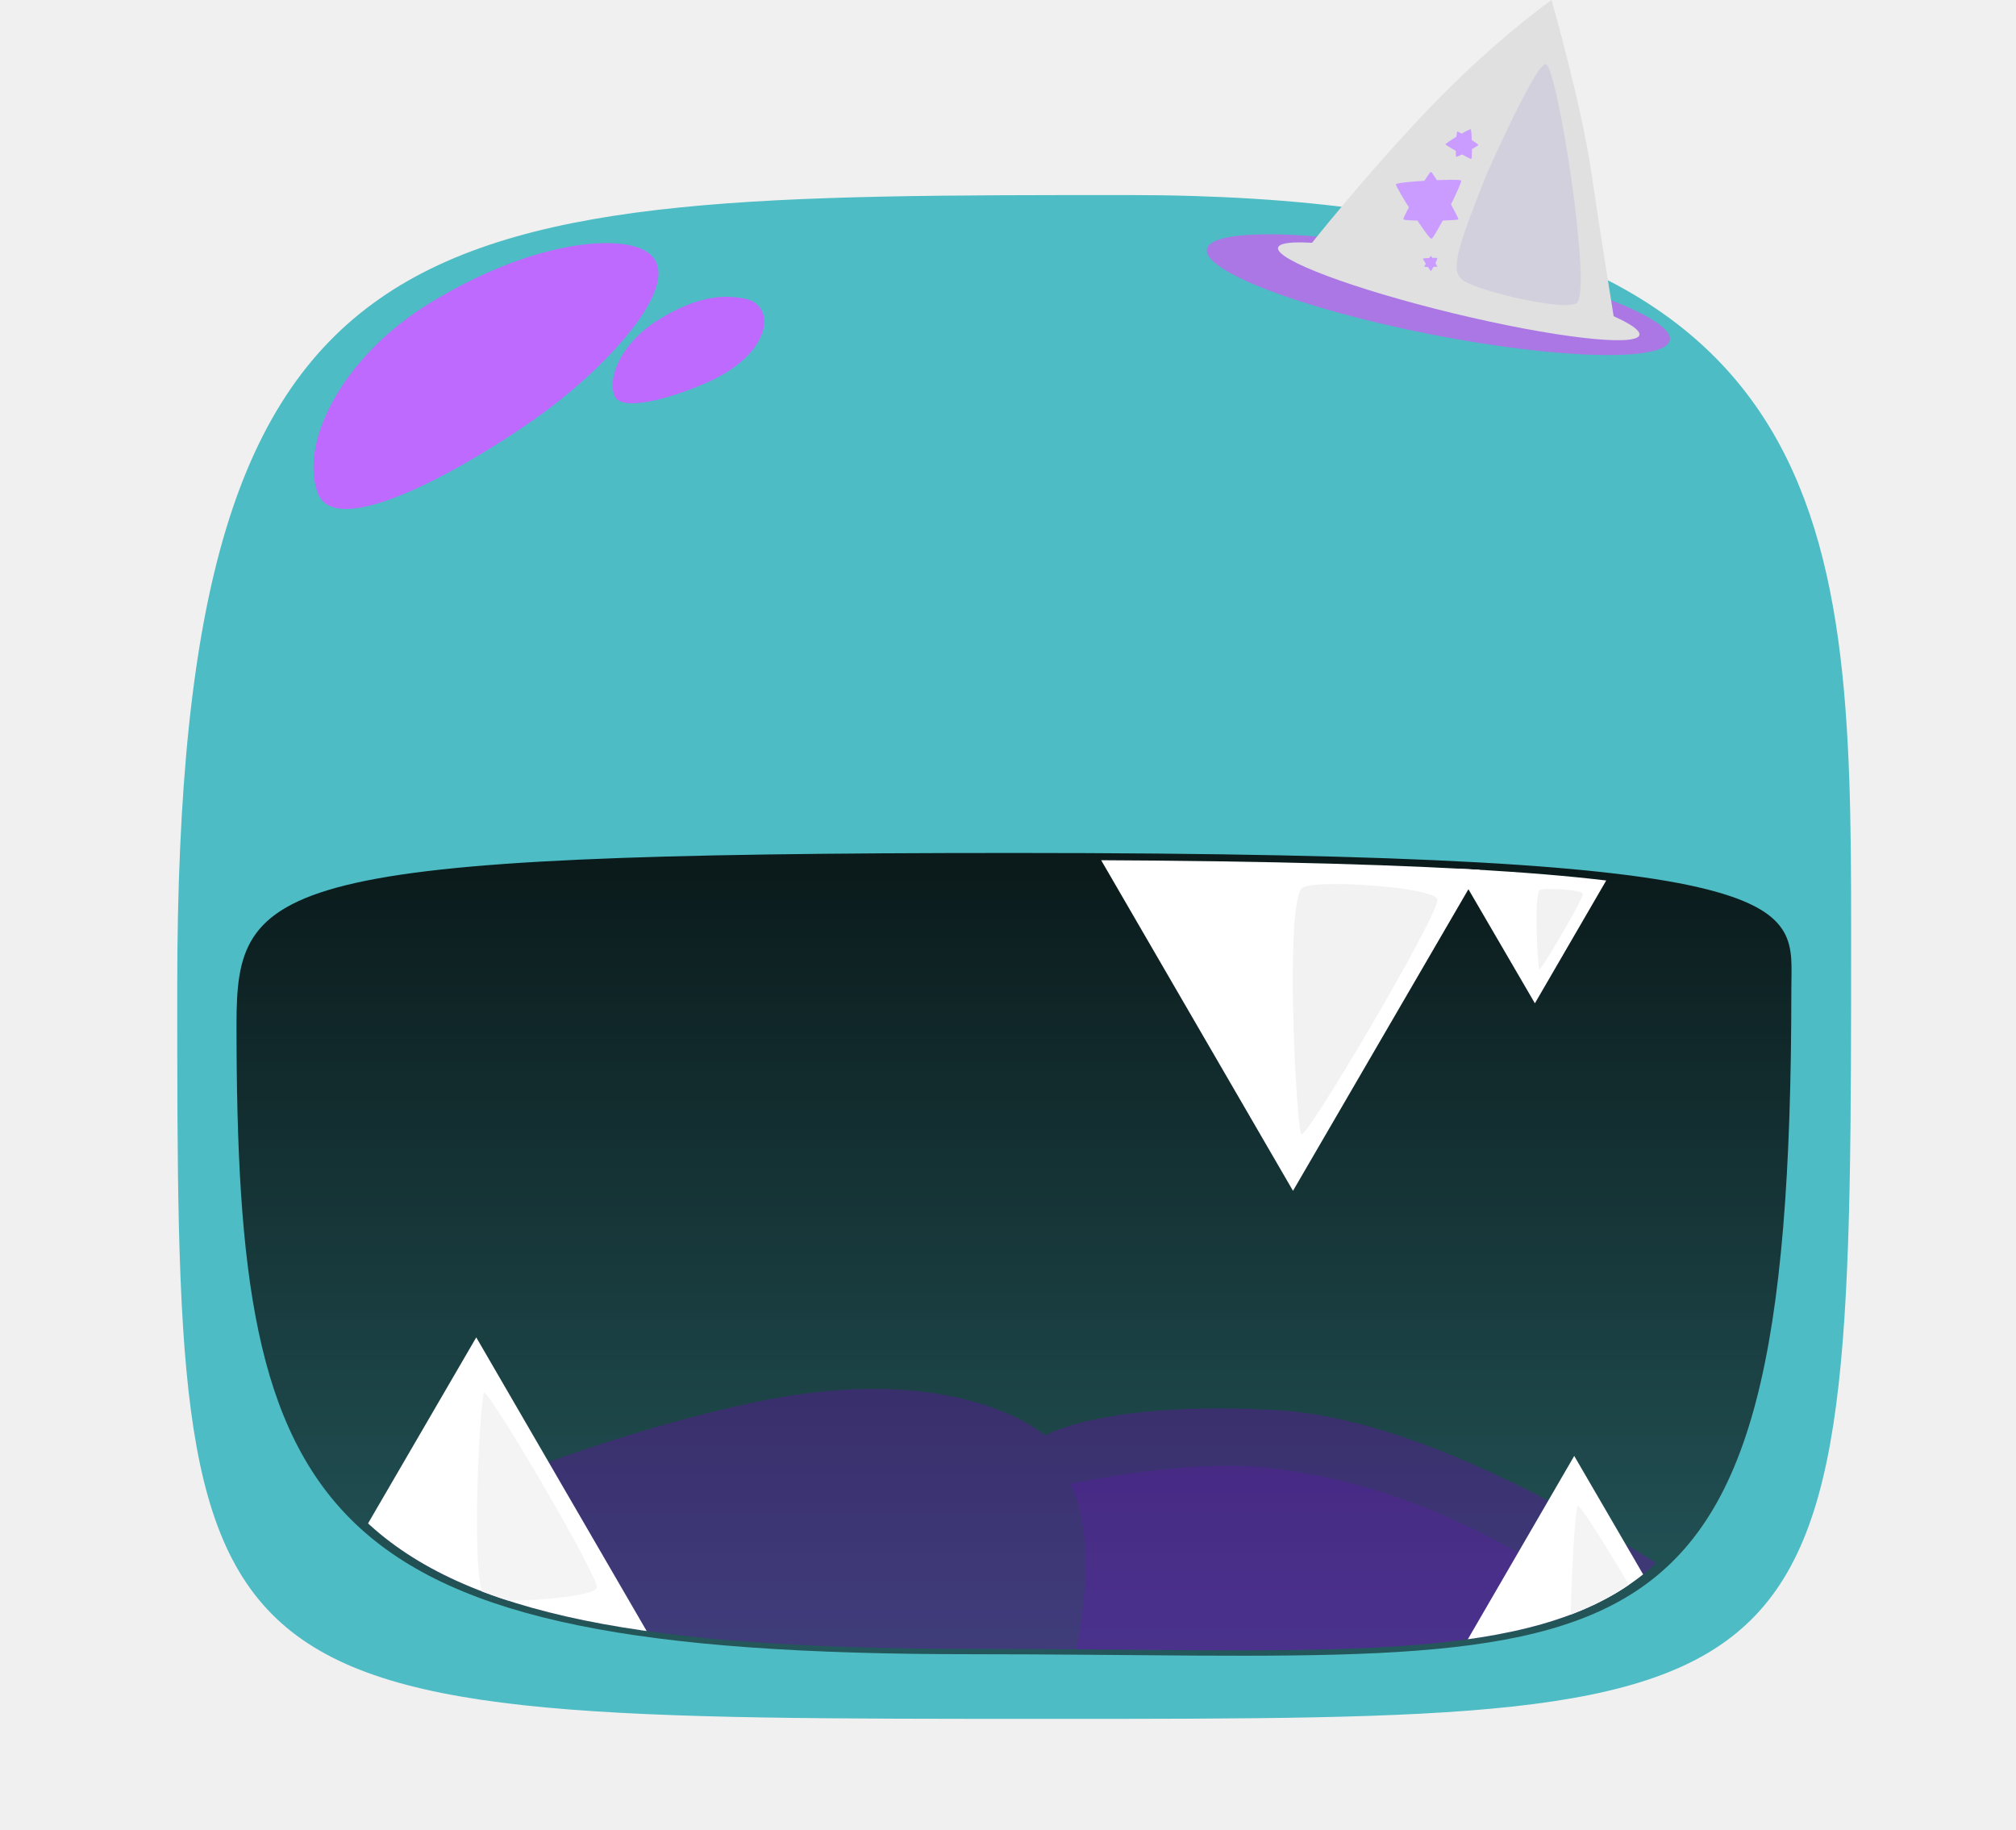
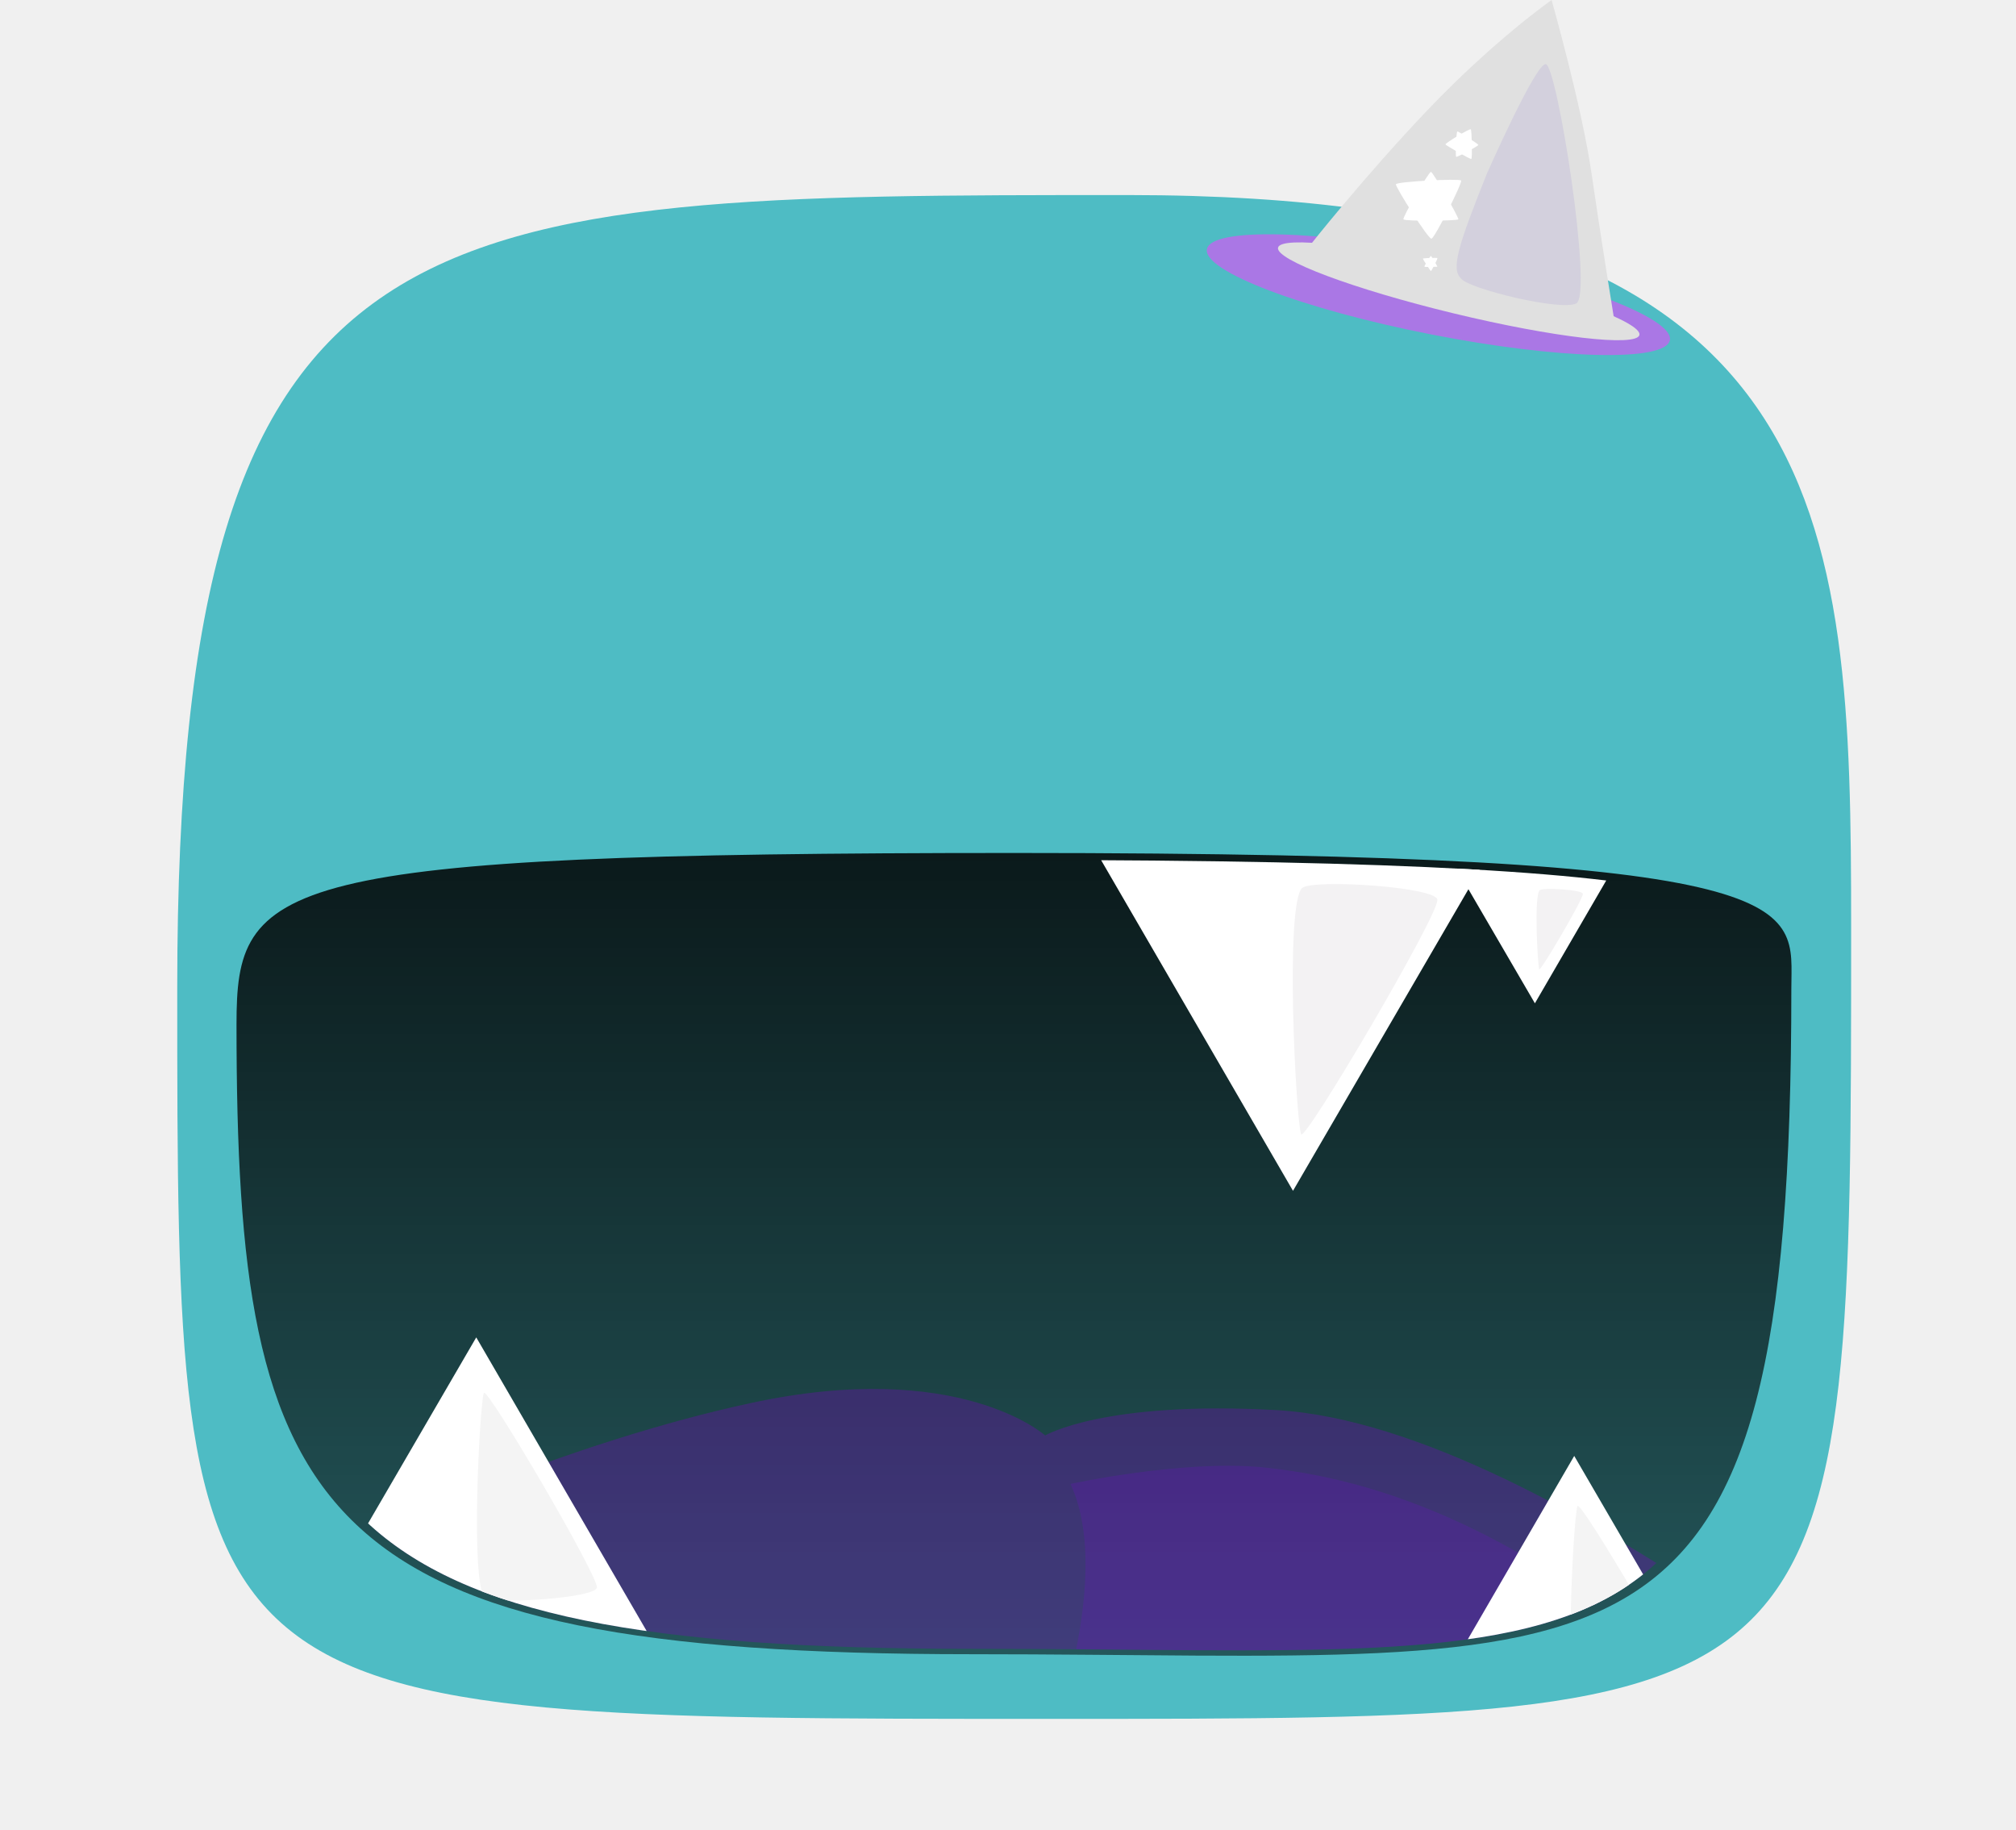
<svg xmlns="http://www.w3.org/2000/svg" xmlns:xlink="http://www.w3.org/1999/xlink" width="374.2" height="339.6" viewBox="0 0 374.2 339.6">
  <path fill="#4ebcc4" d="M194.9 319c-162 0-162 0-162-135.8 0-147 44.7-147 176.5-147S343.6 95.4 343.6 172c0 147 0 147-148.7 147z" />
-   <path fill="#BE6AFF" d="M79.7 56.3c18.4-11.3 34.2-12.8 39.8-9.9 9.1 4.7-6.4 21.6-20 31.2-11.4 8.1-37.3 23.5-40.6 13.7-3.3-9.7 5.1-25.4 20.8-35zM122.3 59.3c7.3-4.5 12.2-4.6 15.8-3.9 5.9 1 5.4 9.5-5.4 14.9-5 2.5-17.4 6.9-18.7 3-1.3-3.9 2-10.2 8.3-14z" />
+   <path fill="#4ebcc4" d="M79.7 56.3c18.4-11.3 34.2-12.8 39.8-9.9 9.1 4.7-6.4 21.6-20 31.2-11.4 8.1-37.3 23.5-40.6 13.7-3.3-9.7 5.1-25.4 20.8-35zM122.3 59.3c7.3-4.5 12.2-4.6 15.8-3.9 5.9 1 5.4 9.5-5.4 14.9-5 2.5-17.4 6.9-18.7 3-1.3-3.9 2-10.2 8.3-14z" />
  <g>
    <ellipse transform="matrix(.981 .193 -.193 .981 15.64 -50.604)" fill="#AA77E5" cx="266.997" cy="54.802" rx="43.796" ry="7.5" />
    <ellipse transform="matrix(.972 .235 -.235 .972 20.233 -62.046)" fill="#E0E0E0" cx="270.797" cy="53.984" rx="34.504" ry="4.2" />
    <path fill="#E0E0E0" d="M243.1 45.6s10-12.7 21.9-25.2C277.4 7.4 288 0 288 0s5.6 19.7 7.4 32.1 4.2 27.1 4.2 27.1" />
    <path fill="#D3D0DD" d="M271.2 51.7c-1.9-1.8-.6-6 4.8-19.5 0 0 9-20.4 10.9-20.3 2.1 0 8.8 42.7 5.7 44.4-2.8 1.5-20-2.7-21.4-4.6" />
-     <g fill="#CA9CFF">
+     <g fill="#fff">
      <path d="M260.5 40.7c-.2-.4 4.7-8.8 5.1-8.8s5.2 8.5 5.1 8.8c-.2.3-10 .4-10.2 0z" />
      <path d="M259.1 34.2c.1-.5 11.8-1.1 12.1-.7.3.4-4.9 10.7-5.5 10.8-.6.1-6.7-9.6-6.6-10.1z" />
    </g>
-     <g fill="#CA9CFF">
+     <g fill="#fff">
      <path d="M264.4 49.5c-.1-.1 1.1-2 1.2-2s1.2 1.9 1.2 2c-.1 0-2.3.1-2.4 0z" />
      <path d="M264.1 48c0-.1 2.7-.2 2.7-.1.1.1-1.1 2.4-1.2 2.4s-1.5-2.2-1.5-2.3z" />
    </g>
-     <g fill="#CA9CFF">
+     <g fill="#fff">
      <path d="M270.3 29.1c-.2-.1 0-4.6.2-4.7.1-.1 3.9 2.3 3.9 2.5s-3.9 2.3-4.1 2.2z" />
      <path d="M268.3 26.8c-.1-.2 4.5-3 4.7-2.8s.3 5.4.1 5.5c-.2.1-4.7-2.5-4.8-2.7z" />
    </g>
  </g>
  <g>
    <linearGradient id="a" gradientUnits="userSpaceOnUse" x1="747.719" y1="780.278" x2="747.719" y2="553.445" gradientTransform="translate(-559.5 -411.4)">
      <stop offset="0" stop-opacity=".4" />
      <stop offset="1" stop-opacity=".9" />
    </linearGradient>
    <path fill="url(#a)" d="M188.3 158.3c150.5 0 144.2 9.6 144.2 25.2 0 135.7-29.7 123.5-152.2 123.5S43.9 281.9 43.9 190.1c0-26.5 6.2-31.8 144.4-31.8z" />
    <defs>
      <path id="b" d="M188.1 159.6c148.2 0 142.1 9.5 142.1 24.8 0 133.7-29.3 121.6-149.9 121.6S45.9 281.2 45.9 190.9c0-26.1 6.2-31.3 142.2-31.3z" />
    </defs>
    <clipPath id="c">
      <use xlink:href="#b" overflow="visible" />
    </clipPath>
    <path opacity=".32" clip-path="url(#c)" fill="#7A04BF" d="M-3.5 322s77-47.4 142.8-61.6c38.7-8.4 54.7 6 54.7 6s10.9-6.5 43-4.7c51.8 3 132 74.1 132 74.1L-3.5 322z" />
    <defs>
      <path id="d" d="M188.1 159.6c148.2 0 142.1 9.5 142.1 24.8 0 133.7-29.3 121.6-149.9 121.6S45.9 281.2 45.9 190.9c0-26.1 6.2-31.3 142.2-31.3z" />
    </defs>
    <clipPath id="e">
      <use xlink:href="#d" overflow="visible" />
    </clipPath>
    <path opacity=".17" clip-path="url(#e)" fill="#7E00E4" d="M198.7 275.4s20.6-4.5 35.5-3.1c31.8 3.1 55.6 20.3 70.1 30.6 26.6 19-6.3 24.4-6.3 24.4l-105 1.6s14.4-34.9 5.7-53.5z" />
    <defs>
      <path id="f" d="M188.1 159.6c148.2 0 142.1 9.5 142.1 24.8 0 133.7-29.3 121.6-149.9 121.6S45.9 281.2 45.9 190.9c0-26.1 6.2-31.3 142.2-31.3z" />
    </defs>
    <clipPath id="g">
      <use xlink:href="#f" overflow="visible" />
    </clipPath>
    <g clip-path="url(#g)">
      <path fill="#FFF" d="M45.7 321.6l42.7-73.4 42.6 73.4" />
    </g>
    <defs>
      <path id="h" d="M188.1 159.6c148.2 0 142.1 9.5 142.1 24.8 0 133.7-29.3 121.6-149.9 121.6S45.9 281.2 45.9 190.9c0-26.1 6.2-31.3 142.2-31.3z" />
    </defs>
    <clipPath id="i">
      <use xlink:href="#h" overflow="visible" />
    </clipPath>
    <g clip-path="url(#i)">
      <path fill="#FFF" d="M249.6 343.6l42.6-73.4 42.7 73.4" />
    </g>
    <g>
      <defs>
        <path id="j" d="M188.1 159.6c148.2 0 142.1 9.5 142.1 24.8 0 133.7-29.3 121.6-149.9 121.6S45.9 281.2 45.9 190.9c0-26.1 6.2-31.3 142.2-31.3z" />
      </defs>
      <clipPath id="k">
        <use xlink:href="#j" overflow="visible" />
      </clipPath>
      <g clip-path="url(#k)">
        <path fill="#FFF" d="M317.2 130.6l-32.3 55.6-32.4-55.6" />
      </g>
    </g>
    <g>
      <defs>
        <path id="l" d="M188.1 159.6c148.2 0 142.1 9.5 142.1 24.8 0 133.7-29.3 121.6-149.9 121.6S45.9 281.2 45.9 190.9c0-26.1 6.2-31.3 142.2-31.3z" />
      </defs>
      <clipPath id="m">
        <use xlink:href="#l" overflow="visible" />
      </clipPath>
      <g clip-path="url(#m)">
        <path fill="#FFF" d="M282.7 147.6L240 221l-42.6-73.4" />
      </g>
    </g>
    <g>
      <defs>
        <path id="n" d="M188.1 159.6c148.2 0 142.1 9.5 142.1 24.8 0 133.7-29.3 121.6-149.9 121.6S45.9 281.2 45.9 190.9c0-26.1 6.2-31.3 142.2-31.3z" />
      </defs>
      <clipPath id="o">
        <use xlink:href="#n" overflow="visible" />
      </clipPath>
      <g clip-path="url(#o)">
        <path fill="#F3F2F3" d="M266.8 167c.2 2.9-24.7 45.2-25.3 43.5-1-3.1-3-42.8.2-45.7 2-1.7 25-.2 25.1 2.2z" />
      </g>
    </g>
    <g>
      <defs>
        <path id="p" d="M188.1 159.6c148.2 0 142.1 9.5 142.1 24.8 0 133.7-29.3 121.6-149.9 121.6S45.9 281.2 45.9 190.9c0-26.1 6.2-31.3 142.2-31.3z" />
      </defs>
      <clipPath id="q">
        <use xlink:href="#p" overflow="visible" />
      </clipPath>
      <g clip-path="url(#q)">
        <path fill="#F3F2F3" d="M293.8 165.9c.1.9-7.9 14.5-8.1 14-.3-1-1-13.7.1-14.7.6-.5 8-.1 8 .7z" />
      </g>
    </g>
    <g>
      <defs>
        <path id="r" d="M188.1 159.6c148.2 0 142.1 9.5 142.1 24.8 0 133.7-29.3 121.6-149.9 121.6S45.9 281.2 45.9 190.9c0-26.1 6.2-31.3 142.2-31.3z" />
      </defs>
      <clipPath id="s">
        <use xlink:href="#r" overflow="visible" />
      </clipPath>
      <g clip-path="url(#s)">
        <path fill="#F4F4F4" d="M110.8 294.6c.1-2.4-20.5-37.5-21-36.1-.8 2.6-2.5 35.5.2 38 1.6 1.3 20.7.1 20.8-1.9z" />
      </g>
    </g>
    <g>
      <defs>
        <path id="t" d="M188.1 159.6c148.2 0 142.1 9.5 142.1 24.8 0 133.7-29.3 121.6-149.9 121.6S45.9 281.2 45.9 190.9c0-26.1 6.2-31.3 142.2-31.3z" />
      </defs>
      <clipPath id="u">
        <use xlink:href="#t" overflow="visible" />
      </clipPath>
      <path clip-path="url(#u)" fill="#F4F4F4" d="M313.8 315.6c.1-2.4-20.5-37.5-21-36.1-.8 2.6-2.5 35.5.2 38 1.6 1.3 20.7.1 20.8-1.9z" />
    </g>
  </g>
</svg>
